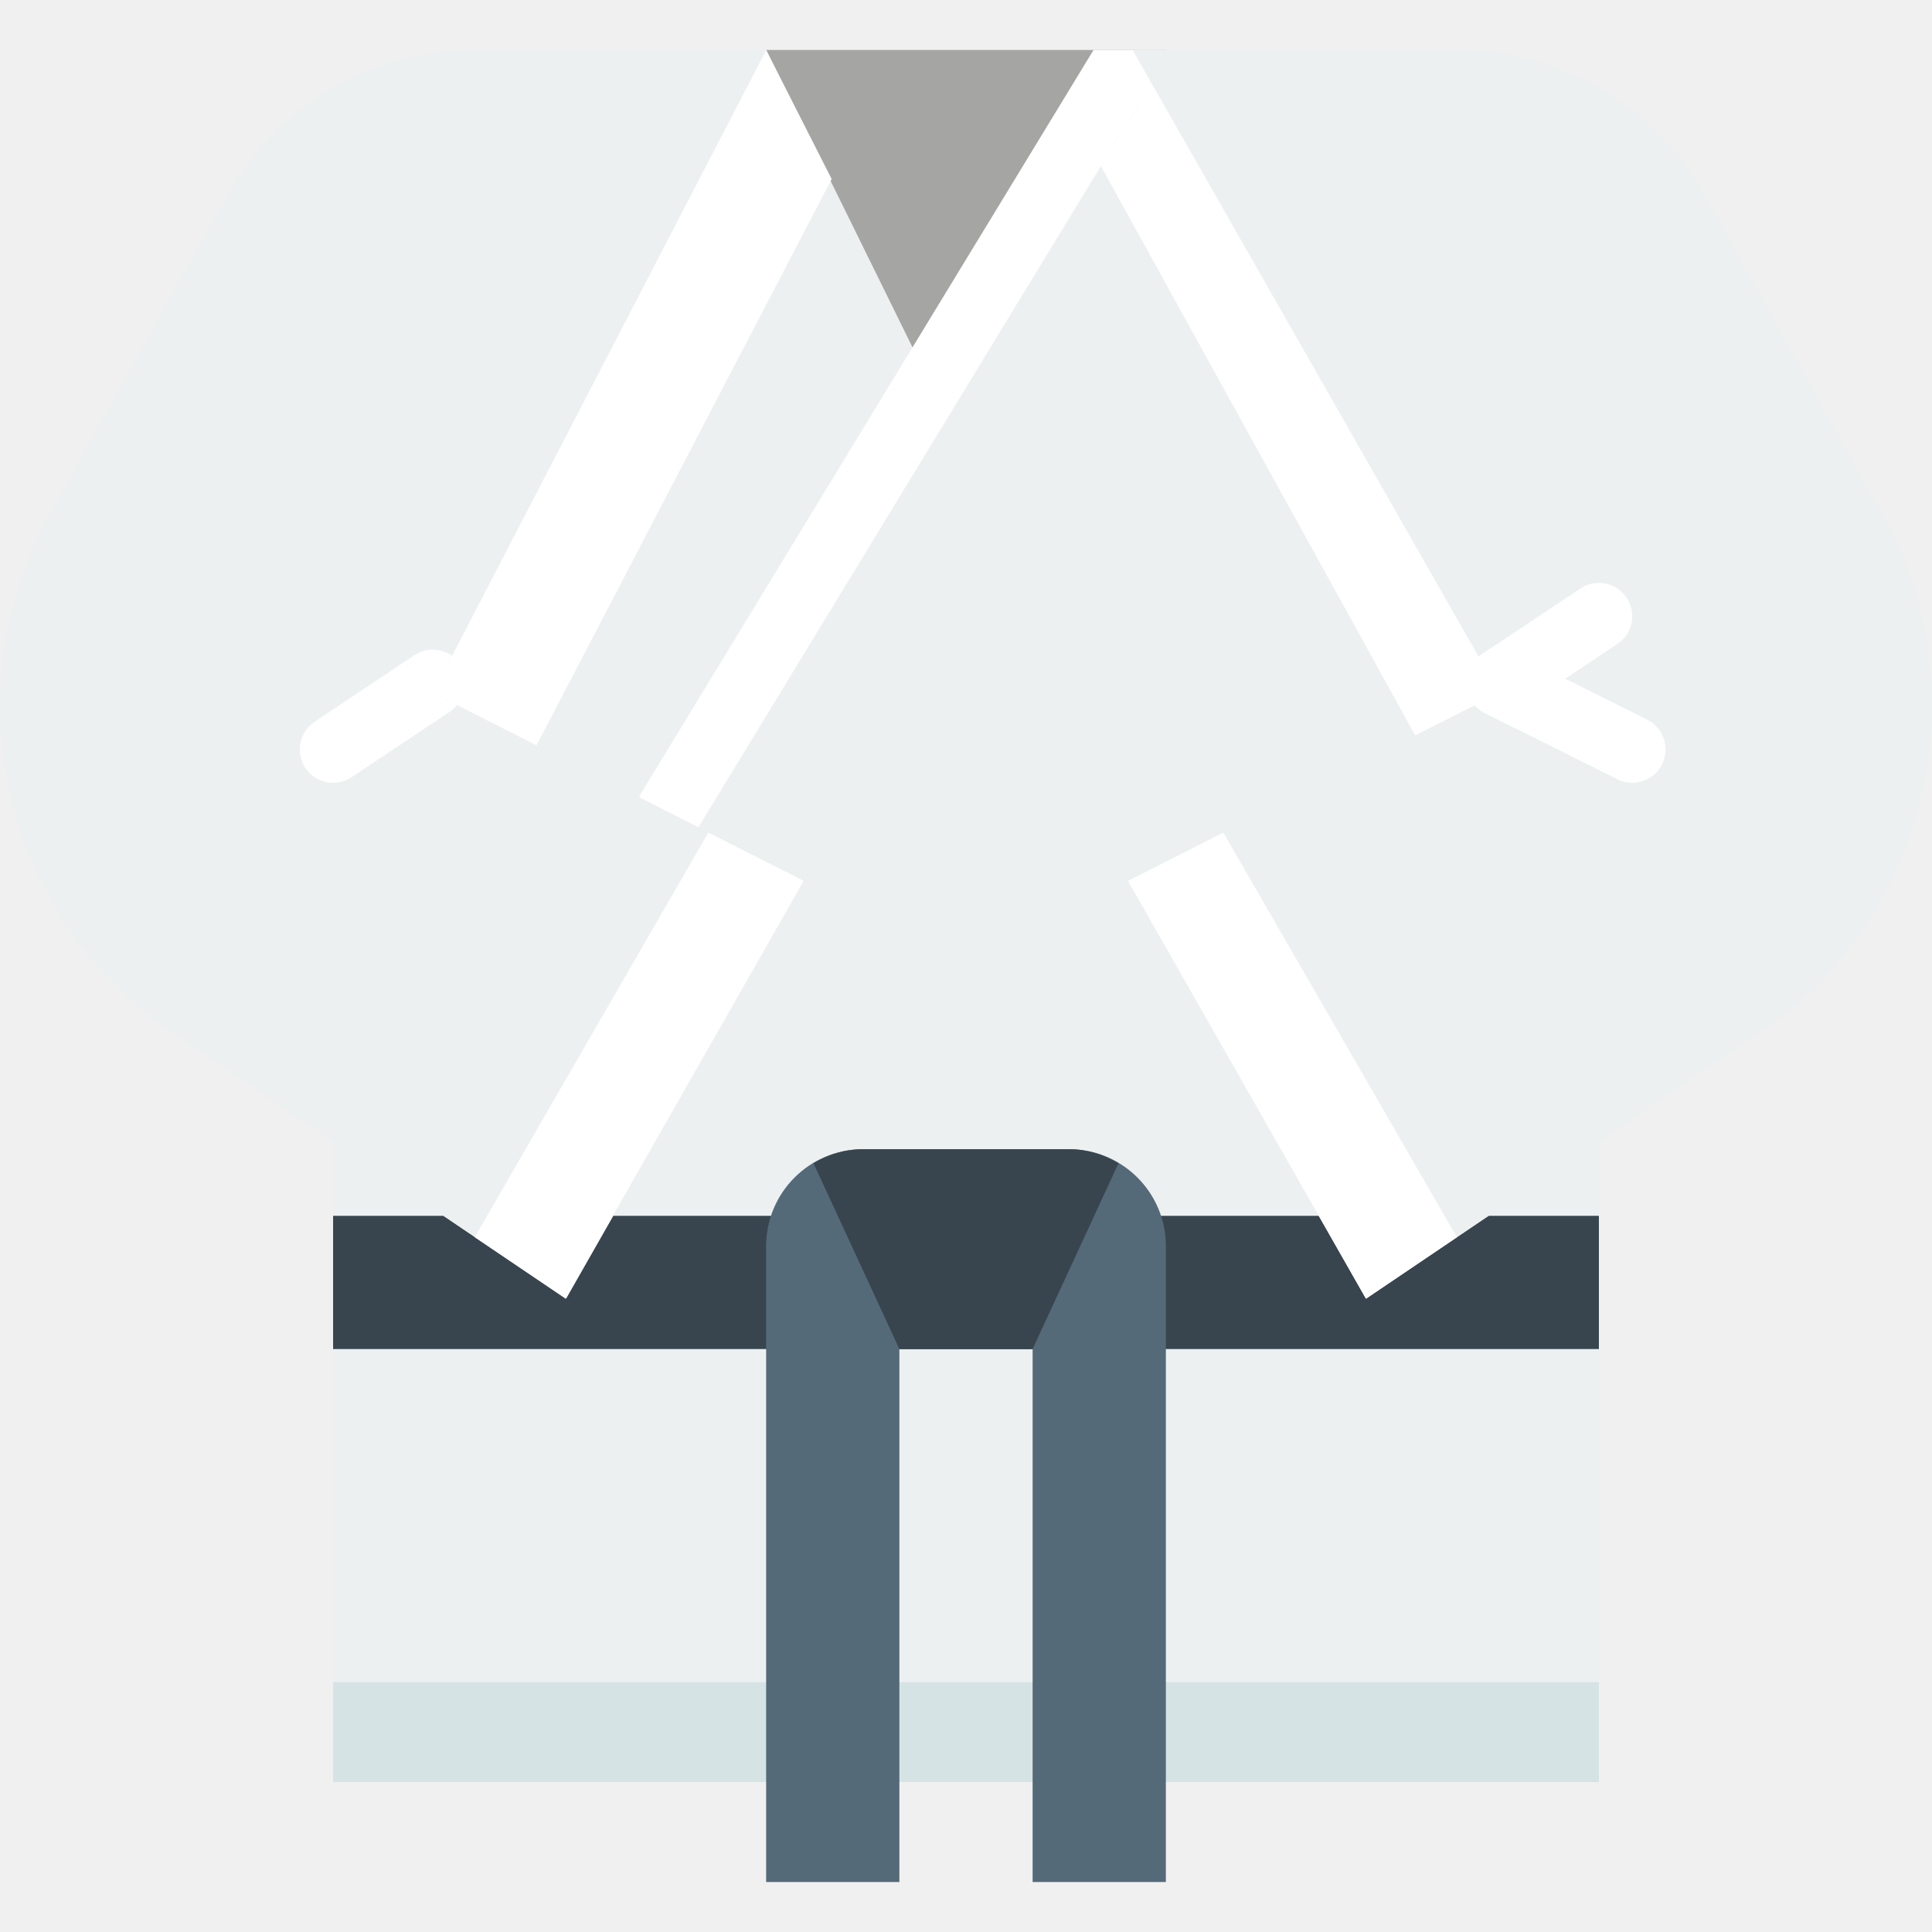
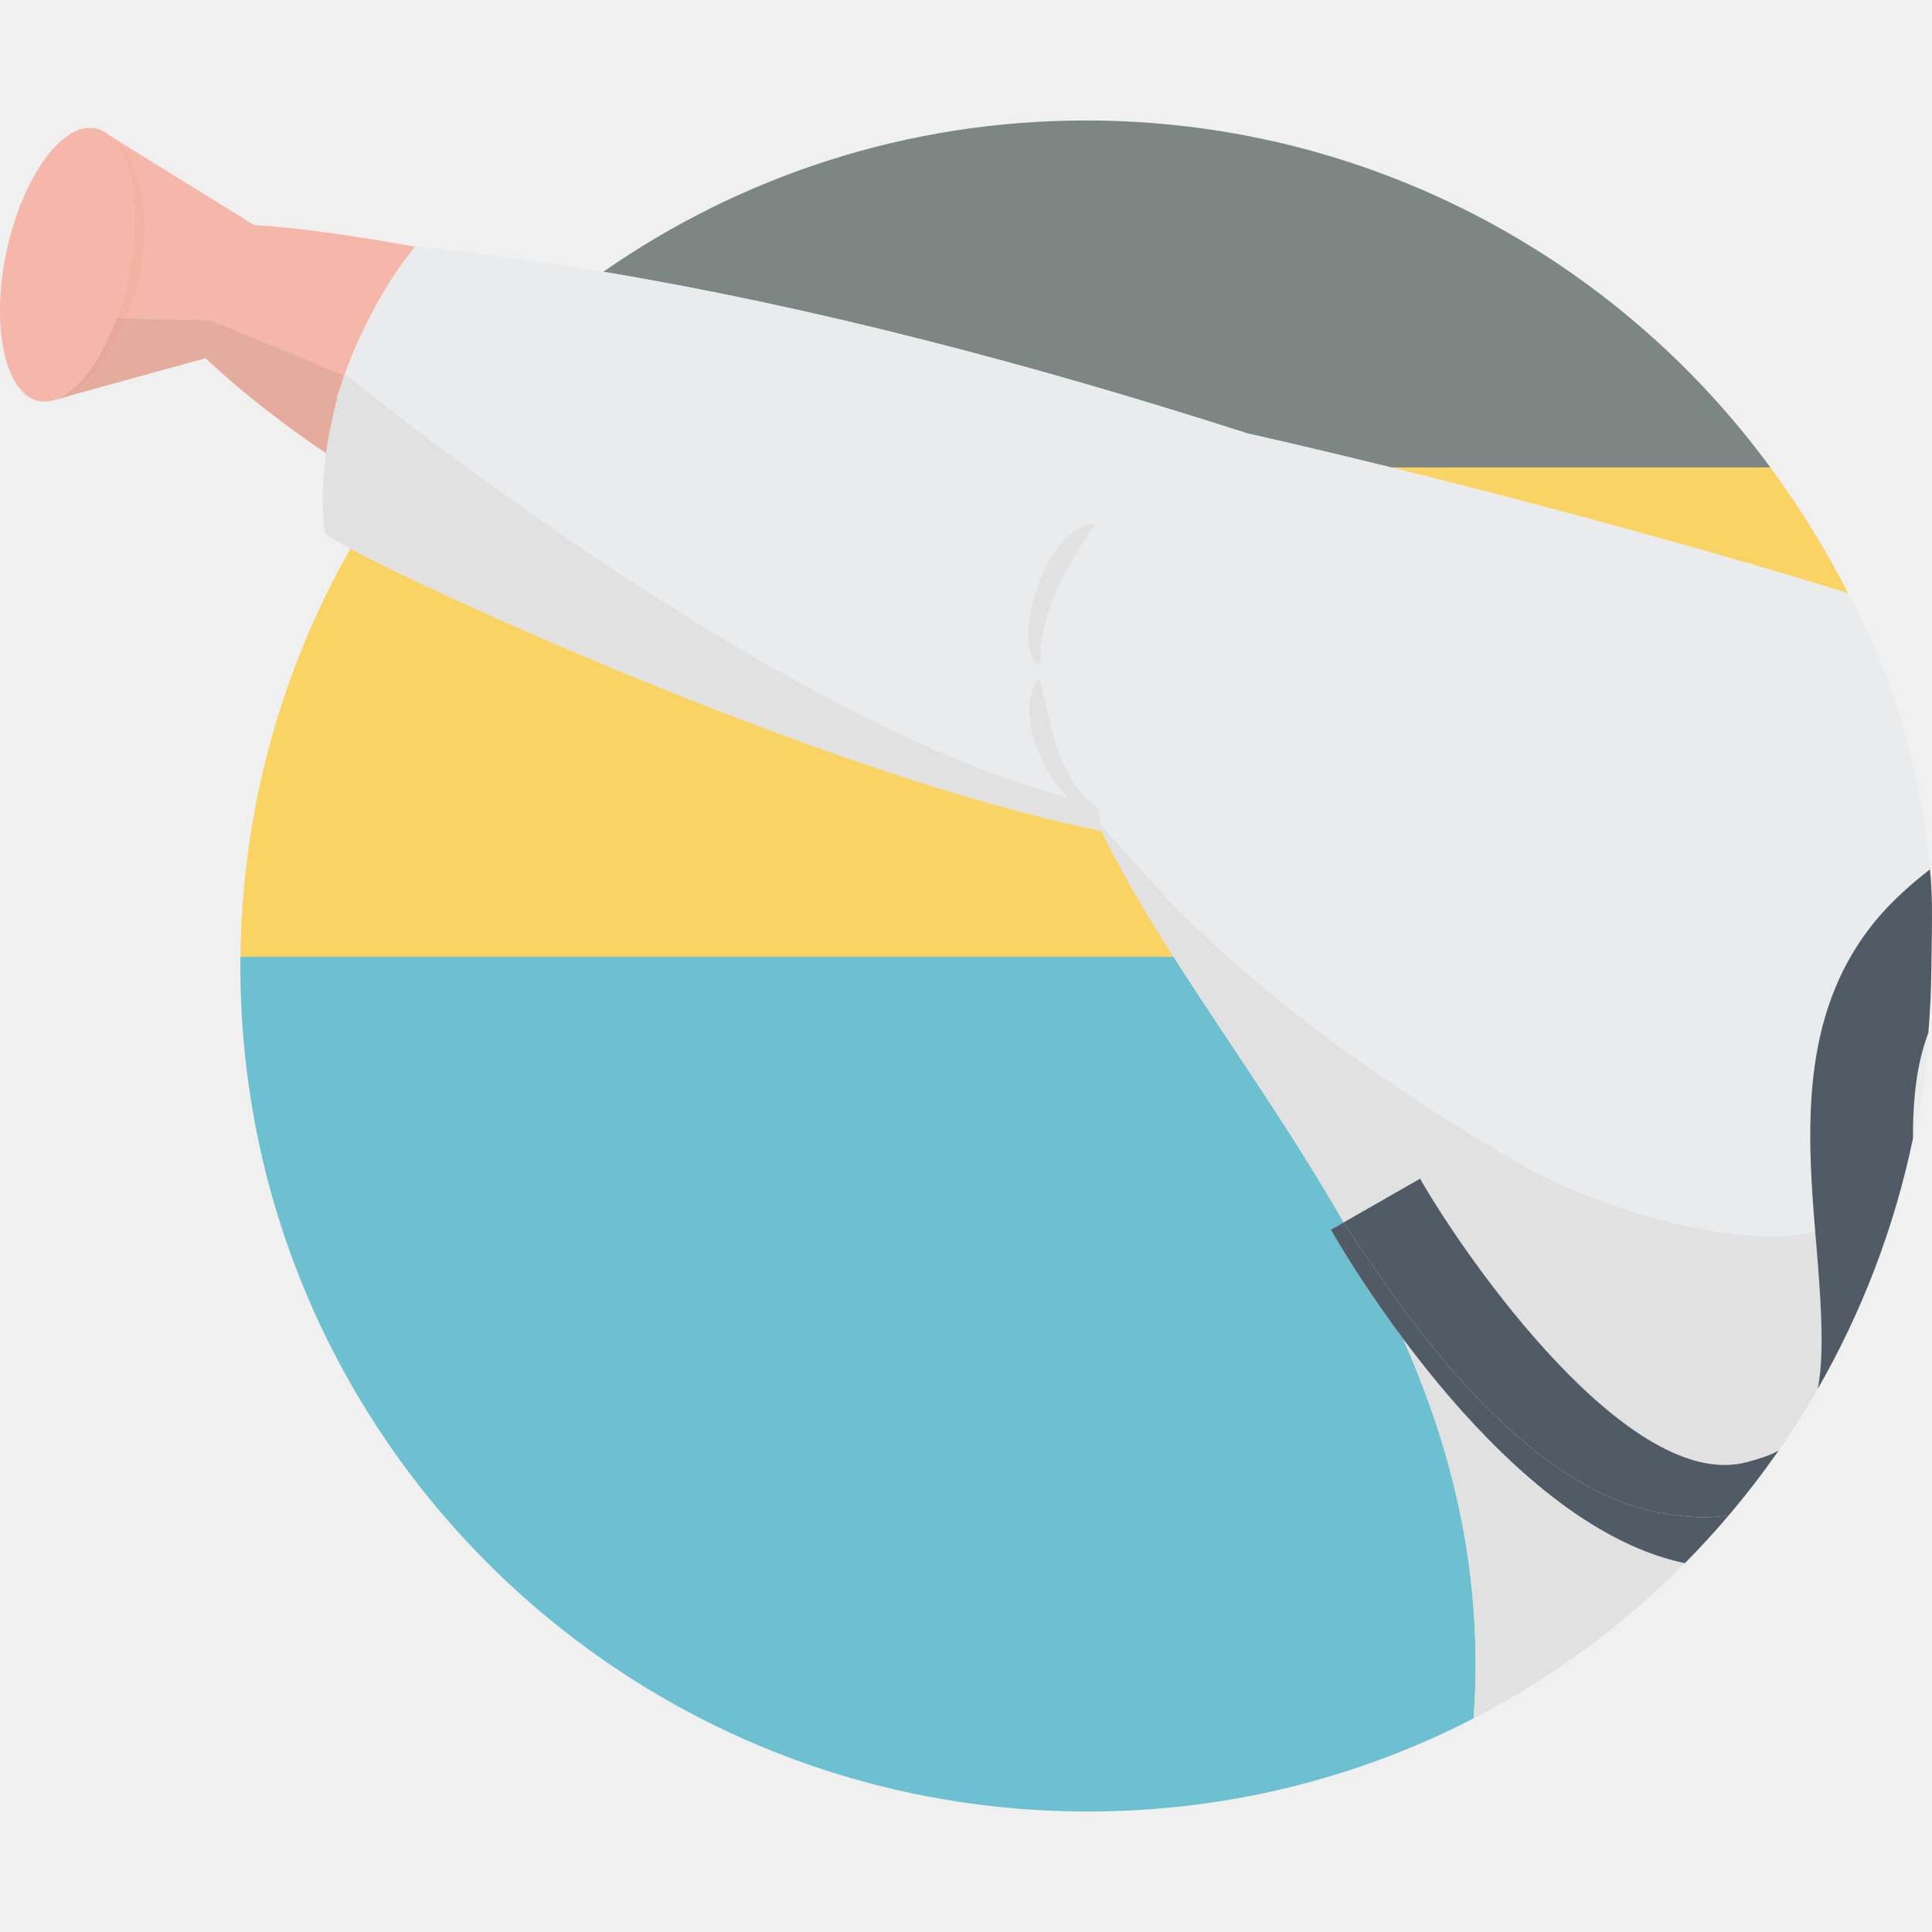
- <svg xmlns="http://www.w3.org/2000/svg" version="1.1" id="Capa_1" x="0px" y="0px" viewBox="0 0 58 58" style="enable-background:new 0 0 58 58;" xml:space="preserve">
-   <rect x="23" y="1.5" style="fill:#A5A5A4;" width="12" height="11" />
+ <svg xmlns="http://www.w3.org/2000/svg" version="1.1" id="Capa_1" x="0px" y="0px" viewBox="0 0 471.798 471.798" style="enable-background:new 0 0 471.798 471.798;" xml:space="preserve">
  <g>
-     <rect x="27" y="40.5" style="fill:#ECF0F1;" width="4" height="13" />
-     <path style="fill:#ECF0F1;" d="M41.008,38.986l-7.146-12.541l11.146-5.646L34,1.5l-6.082,9.992L23,1.5L12.992,20.798l11.146,5.646   l-7.146,12.541L10,34.262V53.5h13v-11v-5.092c0-1.606,1.302-2.908,2.908-2.908h6.183c1.606,0,2.908,1.302,2.908,2.908V42.5v11h13   V34.262L41.008,38.986z" />
+     <polygon style="fill:none;" points="471.305,212.31 471.305,212.31 471.305,212.31  " />
+     <polygon style="fill:none;" points="325.551,299.988 324.326,296.899 325.55,299.988 325.551,299.988  " />
+     <path style="fill:#EAEBED;" d="M467.636,266.929c-0.362,3.568-0.495,7.263-0.475,11.053c2.689-11.641,2.957-13.862,3.747-25.778   c-1.256,3.341-2.143,6.867-2.731,10.553C467.958,264.126,467.779,265.518,467.636,266.929z" />
+     <path style="fill:#7C8783;" d="M304.329,105.773c11.467,2.586,23.399,5.418,35.433,8.387h92.57   c-37.624-51.365-98.65-84.739-167.157-84.739c-43.816,0-84.427,13.669-117.845,36.948c51.367,8.569,104.645,22.571,157.01,39.38   L304.329,105.773z" />
+     <path style="fill:#F9D363;" d="M451.323,144.898c-5.446-10.743-11.826-21.004-18.992-30.737h-92.57   C380.372,124.179,422.164,135.773,451.323,144.898z" />
+     <path style="fill:#F9D363;" d="M268.946,202.885c-62.509-12.604-157.173-54.988-183.367-68.901   c-16.753,29.459-26.466,63.44-26.853,99.663H286.59C279.99,223.285,273.934,213.084,268.946,202.885z" />
+     <path style="fill:#F9D363;" d="M462.9,219.553c0.651-0.634,1.317-1.267,1.999-1.889c2.166-1.976,4.428-3.852,6.406-5.355l0,0   C468.462,214.411,465.661,216.826,462.9,219.553z" />
+     <path style="fill:#6DC0CF;" d="M342.63,326.914c-0.629-0.844-1.249-1.682-1.85-2.507c-8.479-11.638-14.125-21.199-15.786-24.101   l0.033-0.019l0.522-0.299l-1.224-3.089l1.225,3.089l2.588-1.48c-13.211-23.078-28.444-44.286-41.549-64.861H58.726   c-0.008,0.751-0.029,1.499-0.029,2.252c0,114.034,92.441,206.216,206.477,206.477c34.174,0.078,66.351-8.127,94.683-22.753   C362.396,384.695,354.77,354.353,342.63,326.914z" />
+     <path style="fill:#E1E1E1;" d="M443.584,304.456c-0.08-0.951-0.161-1.908-0.24-2.868c-0.027-0.323-0.051-0.653-0.078-0.977   c-14.241,4.59-49.813-3.307-72.919-16.876c-73.427-43.122-93-74.354-101.449-82.03l-0.515-3.293   c-0.177-1.129-0.969-2.036-2.032-2.398c-7.682-7.107-9.157-16.322-12.504-30.705c-6.172,7.541,0.146,22.971,6.659,29.275   C188.487,175.86,86.969,93.519,84.229,91.289c-0.038-0.031-0.067-0.055-0.067-0.055s-0.056,0.157-0.149,0.431   c-0.167,0.492-0.464,1.401-0.839,2.652c-0.254,0.85-0.541,1.855-0.846,2.996c-0.366,1.37-0.754,2.931-1.135,4.644   c-0.579,2.6-1.137,5.544-1.567,8.692c0,0.001,0,0.002,0,0.003c-0.846,6.184-1.196,13.138-0.207,19.759   c1.055,0.759,3.169,1.983,6.161,3.573c26.194,13.913,120.859,56.297,183.367,68.901c4.988,10.199,11.044,20.401,17.644,30.762   c13.105,20.575,28.338,41.783,41.549,64.861l18.642-10.669l-10.893,6.233l10.89-6.237c0,0,0.001,0.002,0.003,0.004   c11.699,20.389,51.461,76.842,79.834,69.209c3.139-0.845,5.598-1.62,7.721-2.818c3.388-4.872,6.585-9.891,9.557-15.063   c0.26-1.346,0.468-2.768,0.614-4.292C445.245,327.24,444.672,317.328,443.584,304.456z" />
+     <path style="fill:#E1E1E1;" d="M404.156,379.698c-0.674-0.234-1.347-0.48-2.018-0.738c-1.342-0.515-2.676-1.077-4.002-1.682   c-3.315-1.512-6.578-3.293-9.775-5.29c-1.279-0.799-2.548-1.632-3.805-2.496c-1.257-0.864-2.503-1.759-3.737-2.682   c-1.234-0.923-2.455-1.873-3.664-2.847c-0.604-0.487-1.205-0.98-1.803-1.479c-1.195-0.998-2.377-2.018-3.544-3.057   c-1.751-1.559-3.47-3.16-5.154-4.792c-2.245-2.176-4.427-4.408-6.54-6.668c-1.056-1.13-2.095-2.266-3.116-3.406   c-2.042-2.28-4.01-4.574-5.899-6.855c-1.889-2.281-3.698-4.547-5.42-6.773c-1-1.293-1.962-2.566-2.903-3.826   c-0.047-0.064-0.099-0.13-0.146-0.193c12.14,27.439,19.766,57.781,17.227,92.709c19.153-9.888,36.544-22.712,51.603-37.907   c-1.082-0.224-2.162-0.473-3.237-0.763C406.861,380.585,405.505,380.166,404.156,379.698z" />
+     <polygon style="fill:#505B66;" points="335.887,294.072 346.78,287.839 346.777,287.835  " />
+     <polygon style="fill:#7C8783;" points="325.55,299.988 325.028,300.287 325.551,299.988  " />
+     <polygon style="opacity:0.16;fill:#505B66;" points="325.55,299.988 325.028,300.287 325.551,299.988  " />
+     <path style="fill:#505B66;" d="M346.78,287.839l-18.642,10.669c14.471,22.108,44.1,66.36,79.557,71.326   c4.941,0.692,9.512,1.073,14.482,0.195c4.296-5.059,8.354-10.33,12.158-15.799c-2.123,1.198-4.582,1.972-7.721,2.818   C398.242,364.681,358.48,308.228,346.78,287.839z" />
+     <path style="fill:#505B66;" d="M342.777,327.107c-0.678-0.909-1.35-1.814-1.996-2.7c0.601,0.825,1.22,1.663,1.85,2.507   C342.677,326.977,342.729,327.044,342.777,327.107z" />
+     <polygon style="opacity:0.16;fill:#505B66;" points="325.551,299.988 325.551,299.989 325.551,299.988  " />
+     <polygon style="fill:#6DC0CF;" points="324.995,300.306 325.025,300.289 325.028,300.287  " />
+     <polygon style="opacity:0.16;fill:#505B66;" points="324.995,300.306 325.025,300.289 325.028,300.287  " />
+     <polygon style="fill:#6DC0CF;" points="325.551,299.989 328.138,298.508 325.551,299.988  " />
+     <polygon style="opacity:0.16;fill:#505B66;" points="325.551,299.989 328.138,298.508 325.551,299.988  " />
+     <polygon style="fill:#7C8783;" points="325.028,300.287 325.025,300.289 325.365,300.094 325.551,299.989 325.551,299.988  " />
+     <polygon style="opacity:0.16;fill:#505B66;" points="325.028,300.287 325.025,300.289 325.365,300.094 325.551,299.989    325.551,299.988  " />
+     <polygon style="opacity:0.16;fill:#505B66;" points="325.028,300.287 325.025,300.289 325.365,300.094 325.551,299.989    325.551,299.988  " />
+     <path style="fill:#505B66;" d="M407.695,369.834c-35.457-4.966-65.086-49.218-79.557-71.326l-2.587,1.481l-0.185,0.106l-0.34,0.194   l-0.031,0.017c1.661,2.902,7.306,12.463,15.786,24.101c0.646,0.887,1.318,1.791,1.996,2.7c0.941,1.26,1.903,2.533,2.903,3.826   c1.722,2.226,3.531,4.493,5.42,6.773c1.889,2.281,3.857,4.575,5.899,6.855c1.021,1.14,2.06,2.277,3.116,3.406   c2.113,2.259,4.295,4.491,6.54,6.668c1.684,1.632,3.403,3.234,5.154,4.792c1.167,1.039,2.349,2.059,3.544,3.057   c0.598,0.499,1.199,0.992,1.803,1.479c1.208,0.974,2.43,1.925,3.664,2.847c1.234,0.923,2.48,1.818,3.737,2.682   c1.257,0.864,2.526,1.697,3.805,2.496c3.198,1.997,6.46,3.778,9.775,5.29c1.326,0.605,2.66,1.167,4.002,1.682   c0.671,0.258,1.344,0.504,2.018,0.738c1.349,0.468,2.705,0.888,4.067,1.255c1.075,0.29,2.155,0.539,3.237,0.763   c3.719-3.753,7.292-7.653,10.718-11.687C417.207,370.907,412.636,370.526,407.695,369.834z" />
+     <path style="opacity:0.16;fill:#505B66;" d="M407.695,369.834c-35.457-4.966-65.086-49.218-79.557-71.326l-2.587,1.481   l-0.185,0.106l-0.34,0.194l-0.031,0.017c1.661,2.902,7.306,12.463,15.786,24.101c0.646,0.887,1.318,1.791,1.996,2.7   c0.941,1.26,1.903,2.533,2.903,3.826c1.722,2.226,3.531,4.493,5.42,6.773c1.889,2.281,3.857,4.575,5.899,6.855   c1.021,1.14,2.06,2.277,3.116,3.406c2.113,2.259,4.295,4.491,6.54,6.668c1.684,1.632,3.403,3.234,5.154,4.792   c1.167,1.039,2.349,2.059,3.544,3.057c0.598,0.499,1.199,0.992,1.803,1.479c1.208,0.974,2.43,1.925,3.664,2.847   c1.234,0.923,2.48,1.818,3.737,2.682c1.257,0.864,2.526,1.697,3.805,2.496c3.198,1.997,6.46,3.778,9.775,5.29   c1.326,0.605,2.66,1.167,4.002,1.682c0.671,0.258,1.344,0.504,2.018,0.738c1.349,0.468,2.705,0.888,4.067,1.255   c1.075,0.29,2.155,0.539,3.237,0.763c3.719-3.753,7.292-7.653,10.718-11.687C417.207,370.907,412.636,370.526,407.695,369.834z" />
+     <path style="fill:#F4B7A9;" d="M34.127,67.739c-0.746,3.511-1.787,6.878-3.036,10.011l20.57,0.47l32.353,13.445   c0.093-0.275,0.149-0.431,0.149-0.431s0.029,0.024,0.067,0.055c4.248-11.669,10.778-23.394,17.165-31.029   c-14.769-2.681-28.323-4.62-39.371-5.317L28.28,34.044C34.376,38.754,37.331,52.652,34.127,67.739z" />
+     <path style="fill:#F4B7A9;" d="M72.797,105.904c-0.185-0.133-0.371-0.266-0.554-0.399   C72.426,105.638,72.611,105.771,72.797,105.904z" />
+     <path style="fill:#F4B7A9;" d="M68.538,102.778c-0.073-0.054-0.147-0.11-0.219-0.164C68.391,102.668,68.466,102.724,68.538,102.778   z" />
+     <path style="fill:#F4B7A9;" d="M54.391,91.278c-0.223-0.198-0.433-0.386-0.646-0.576C53.958,90.892,54.167,91.08,54.391,91.278z" />
+     <path style="fill:#F4B7A9;" d="M64.663,99.811c-0.119-0.093-0.234-0.184-0.352-0.277C64.429,99.626,64.544,99.717,64.663,99.811z" />
+     <path style="fill:#F4B7A9;" d="M79.383,110.488c-0.121-0.082-0.239-0.163-0.36-0.244C79.144,110.326,79.262,110.406,79.383,110.488   z" />
+     <path style="fill:#F4B7A9;" d="M53.364,90.361c-0.217-0.196-0.425-0.384-0.63-0.571C52.939,89.977,53.146,90.165,53.364,90.361z" />
+     <path style="fill:#F4B7A9;" d="M63.012,98.508c-0.175-0.14-0.345-0.277-0.518-0.415C62.667,98.231,62.837,98.368,63.012,98.508z" />
+     <path style="fill:#F4B7A9;" d="M77.124,108.949c-0.18-0.124-0.356-0.247-0.534-0.37C76.768,108.702,76.944,108.825,77.124,108.949z   " />
+     <path style="fill:#F4B7A9;" d="M70.692,104.376c-0.152-0.112-0.306-0.224-0.457-0.335C70.386,104.152,70.54,104.264,70.692,104.376   z" />
+     <path style="fill:#F4B7A9;" d="M52.421,89.506c-0.21-0.192-0.412-0.377-0.609-0.559C52.009,89.129,52.21,89.314,52.421,89.506z" />
+     <path style="fill:#F4B7A9;" d="M61.435,97.24c-0.187-0.151-0.371-0.301-0.554-0.451C61.064,96.939,61.248,97.088,61.435,97.24z" />
+     <path style="fill:#F4B7A9;" d="M58.528,94.842c-0.184-0.154-0.369-0.31-0.549-0.461C58.159,94.533,58.344,94.688,58.528,94.842z" />
+     <path style="fill:#F4B7A9;" d="M57.179,93.701c-0.167-0.143-0.339-0.289-0.502-0.429C56.84,93.412,57.011,93.558,57.179,93.701z" />
+     <path style="fill:#F4B7A9;" d="M55.887,92.589c-0.295-0.256-0.582-0.507-0.863-0.753C55.305,92.082,55.592,92.332,55.887,92.589z" />
+     <path style="fill:#F4B7A9;" d="M59.941,96.018c-0.189-0.156-0.377-0.311-0.561-0.464C59.564,95.707,59.752,95.862,59.941,96.018z" />
+     <path style="fill:#F4B7A9;" d="M74.928,107.42c-0.193-0.136-0.385-0.271-0.576-0.407C74.543,107.149,74.735,107.284,74.928,107.42z   " />
+     <path style="fill:#F4B7A9;" d="M51.574,88.727c-0.207-0.192-0.408-0.379-0.6-0.559C51.167,88.348,51.366,88.534,51.574,88.727z" />
+     <path style="fill:#F4B7A9;" d="M50.223,87.46l-33.618,9.273c0,0,0,0,0,0L50.223,87.46c0.193,0.184,0.398,0.377,0.611,0.577   C50.622,87.837,50.416,87.643,50.223,87.46z" />
+     <path style="opacity:0.44;fill:#F2AA99;" d="M26.678,33.052l1.601,0.992C27.767,33.647,27.233,33.313,26.678,33.052z" />
+     <path style="opacity:0.44;fill:#F2AA99;" d="M13.04,97.735c1.158-0.072,2.354-0.415,3.564-1.002l-3.09,0.852   C13.356,97.641,13.198,97.689,13.04,97.735z" />
+     <path style="fill:#F4B7A9;" d="M31.225,67.823c-0.739,3.477-1.697,6.791-2.819,9.866l2.684,0.061   c1.249-3.133,2.291-6.5,3.036-10.011c3.204-15.087,0.249-28.985-5.847-33.695l-1.601-0.992c-0.001-0.001-0.003-0.001-0.004-0.002   C32.436,38.019,34.506,52.373,31.225,67.823z" />
+     <path style="opacity:0.44;fill:#F2AA99;" d="M31.225,67.823c-0.739,3.477-1.697,6.791-2.819,9.866l2.684,0.061   c1.249-3.133,2.291-6.5,3.036-10.011c3.204-15.087,0.249-28.985-5.847-33.695l-1.601-0.992c-0.001-0.001-0.003-0.001-0.004-0.002   C32.436,38.019,34.506,52.373,31.225,67.823z" />
+     <rect x="15.059" y="95.556" style="fill:#F4B7A9;" width="0.001" height="3.206" />
+     <rect x="15.059" y="95.556" style="opacity:0.44;fill:#F2AA99;" width="0.001" height="3.206" />
+     <path style="opacity:0.51;fill:#D6A194;" d="M59.379,95.553c-0.29-0.24-0.572-0.477-0.851-0.711   C58.807,95.077,59.09,95.313,59.379,95.553z" />
+     <path style="opacity:0.51;fill:#D6A194;" d="M62.495,98.093c-0.359-0.287-0.714-0.573-1.06-0.853   C61.781,97.52,62.136,97.806,62.495,98.093z" />
+     <path style="opacity:0.51;fill:#D6A194;" d="M79.383,110.488c0.082,0.055,0.16,0.109,0.242,0.164c0-0.001,0-0.002,0-0.003   C79.546,110.596,79.463,110.542,79.383,110.488z" />
+     <path style="opacity:0.51;fill:#D6A194;" d="M60.881,96.789c-0.319-0.26-0.633-0.517-0.94-0.771   C60.249,96.272,60.562,96.529,60.881,96.789z" />
+     <path style="opacity:0.51;fill:#D6A194;" d="M72.243,105.506c-0.525-0.38-1.041-0.756-1.55-1.13   C71.202,104.75,71.717,105.126,72.243,105.506z" />
+     <path style="opacity:0.51;fill:#D6A194;" d="M76.589,108.579c-0.561-0.388-1.116-0.775-1.661-1.159   C75.474,107.804,76.028,108.19,76.589,108.579z" />
+     <path style="opacity:0.51;fill:#D6A194;" d="M70.235,104.041c-0.576-0.425-1.142-0.846-1.697-1.263   C69.094,103.195,69.659,103.616,70.235,104.041z" />
+     <path style="opacity:0.51;fill:#D6A194;" d="M79.023,110.244c-0.642-0.434-1.276-0.866-1.9-1.295   C77.747,109.378,78.381,109.81,79.023,110.244z" />
+     <path style="opacity:0.51;fill:#D6A194;" d="M64.311,99.534c-0.44-0.346-0.875-0.689-1.299-1.026   C63.436,98.845,63.871,99.188,64.311,99.534z" />
+     <path style="opacity:0.51;fill:#D6A194;" d="M74.352,107.013c-0.526-0.372-1.044-0.742-1.555-1.109   C73.308,106.272,73.826,106.641,74.352,107.013z" />
+     <path style="opacity:0.51;fill:#D6A194;" d="M55.025,91.836c-0.213-0.187-0.43-0.377-0.634-0.558   C54.595,91.459,54.812,91.649,55.025,91.836z" />
+     <path style="opacity:0.51;fill:#D6A194;" d="M53.745,90.702c-0.127-0.114-0.258-0.23-0.381-0.341   C53.487,90.472,53.618,90.588,53.745,90.702z" />
+     <path style="opacity:0.51;fill:#D6A194;" d="M52.733,89.79c-0.105-0.095-0.211-0.191-0.313-0.284   C52.522,89.599,52.629,89.695,52.733,89.79z" />
+     <path style="opacity:0.51;fill:#D6A194;" d="M57.979,94.381c-0.273-0.231-0.537-0.456-0.8-0.68   C57.442,93.925,57.706,94.15,57.979,94.381z" />
+     <path style="opacity:0.51;fill:#D6A194;" d="M56.677,93.272c-0.271-0.233-0.53-0.458-0.789-0.683   C56.146,92.814,56.406,93.039,56.677,93.272z" />
+     <path style="opacity:0.51;fill:#D6A194;" d="M50.974,88.168c-0.047-0.044-0.094-0.088-0.14-0.131   C50.88,88.08,50.926,88.123,50.974,88.168z" />
+     <path style="opacity:0.51;fill:#D6A194;" d="M68.319,102.614c-1.275-0.959-2.493-1.895-3.656-2.804   C65.825,100.72,67.044,101.655,68.319,102.614z" />
+     <path style="opacity:0.51;fill:#D6A194;" d="M51.812,88.947c-0.08-0.074-0.16-0.148-0.238-0.22   C51.652,88.799,51.732,88.873,51.812,88.947z" />
+     <path style="fill:#F4B7A9;" d="M11.818,98.053l0.503-0.139c-0.165,0.033-0.329,0.066-0.493,0.088L11.818,98.053z" />
+     <path style="opacity:0.51;fill:#D6A194;" d="M11.818,98.053l0.503-0.139c-0.165,0.033-0.329,0.066-0.493,0.088L11.818,98.053z" />
+     <path style="fill:#F4B7A9;" d="M81.193,101.958c-0.143-0.147-0.287-0.287-0.429-0.443c-0.074-0.081-0.148-0.166-0.222-0.25   c-0.18-0.201-0.358-0.411-0.535-0.627c-0.076-0.093-0.15-0.183-0.226-0.278c-0.231-0.29-0.462-0.592-0.691-0.906   c-0.026-0.034-0.05-0.07-0.074-0.104c-0.224-0.31-0.445-0.634-0.667-0.966c-0.081-0.121-0.16-0.245-0.24-0.369   c0.081,0.124,0.16,0.248,0.24,0.369c0.222,0.332,0.444,0.656,0.667,0.966c0.024,0.034,0.048,0.07,0.074,0.104   c0.229,0.315,0.46,0.616,0.691,0.906c0.076,0.095,0.15,0.185,0.226,0.278c0.177,0.216,0.355,0.426,0.535,0.627   c0.074,0.084,0.148,0.169,0.222,0.25C80.907,101.671,81.05,101.811,81.193,101.958c0.381-1.713,0.769-3.274,1.135-4.644   c-0.03-0.01-0.053-0.018-0.085-0.029c0.289-0.984,0.604-1.974,0.931-2.967c0.374-1.252,0.672-2.161,0.839-2.652L51.661,78.22   l-20.57-0.47C27.404,87,21.881,94.17,16.604,96.733l33.618-9.273c0.193,0.183,0.399,0.378,0.611,0.577   c0.047,0.044,0.093,0.087,0.14,0.131c0.192,0.18,0.393,0.367,0.6,0.559c0.078,0.072,0.158,0.146,0.238,0.22   c0.197,0.182,0.399,0.367,0.609,0.559c0.102,0.093,0.208,0.189,0.313,0.284c0.206,0.187,0.413,0.375,0.63,0.571   c0.123,0.111,0.254,0.227,0.381,0.341c0.213,0.19,0.423,0.379,0.646,0.576c0.204,0.181,0.421,0.371,0.634,0.558   c0.28,0.246,0.568,0.497,0.863,0.753c0.26,0.225,0.518,0.45,0.789,0.683c0.163,0.14,0.335,0.286,0.502,0.429   c0.263,0.224,0.527,0.45,0.8,0.68c0.179,0.152,0.365,0.307,0.549,0.461c0.279,0.234,0.562,0.471,0.851,0.711   c0.185,0.153,0.373,0.309,0.561,0.464c0.308,0.254,0.622,0.511,0.94,0.771c0.183,0.149,0.367,0.299,0.554,0.451   c0.346,0.281,0.701,0.566,1.06,0.853c0.172,0.138,0.343,0.275,0.518,0.415c0.424,0.337,0.858,0.68,1.299,1.026   c0.118,0.093,0.233,0.184,0.352,0.277c1.162,0.909,2.381,1.845,3.656,2.804c0.072,0.054,0.147,0.11,0.219,0.164   c0.555,0.417,1.121,0.838,1.697,1.263c0.151,0.111,0.305,0.223,0.457,0.335c0.509,0.374,1.025,0.75,1.55,1.13   c0.183,0.132,0.369,0.266,0.554,0.399c0.511,0.367,1.029,0.737,1.555,1.109c0.191,0.135,0.383,0.271,0.576,0.407   c0.546,0.384,1.1,0.771,1.661,1.159c0.178,0.123,0.355,0.246,0.534,0.37c0.623,0.429,1.258,0.861,1.9,1.295   c0.121,0.081,0.239,0.162,0.36,0.244c0.08,0.054,0.163,0.108,0.243,0.162C80.057,107.502,80.615,104.558,81.193,101.958z" />
+     <path style="opacity:0.51;fill:#D6A194;" d="M81.193,101.958c-0.143-0.147-0.287-0.287-0.429-0.443   c-0.074-0.081-0.148-0.166-0.222-0.25c-0.18-0.201-0.358-0.411-0.535-0.627c-0.076-0.093-0.15-0.183-0.226-0.278   c-0.231-0.29-0.462-0.592-0.691-0.906c-0.026-0.034-0.05-0.07-0.074-0.104c-0.224-0.31-0.445-0.634-0.667-0.966   c-0.081-0.121-0.16-0.245-0.24-0.369c0.081,0.124,0.16,0.248,0.24,0.369c0.222,0.332,0.444,0.656,0.667,0.966   c0.024,0.034,0.048,0.07,0.074,0.104c0.229,0.315,0.46,0.616,0.691,0.906c0.076,0.095,0.15,0.185,0.226,0.278   c0.177,0.216,0.355,0.426,0.535,0.627c0.074,0.084,0.148,0.169,0.222,0.25C80.907,101.671,81.05,101.811,81.193,101.958   c0.381-1.713,0.769-3.274,1.135-4.644c-0.03-0.01-0.053-0.018-0.085-0.029c0.289-0.984,0.604-1.974,0.931-2.967   c0.374-1.252,0.672-2.161,0.839-2.652L51.661,78.22l-20.57-0.47C27.404,87,21.881,94.17,16.604,96.733l33.618-9.273   c0.193,0.183,0.399,0.378,0.611,0.577c0.047,0.044,0.093,0.087,0.14,0.131c0.192,0.18,0.393,0.367,0.6,0.559   c0.078,0.072,0.158,0.146,0.238,0.22c0.197,0.182,0.399,0.367,0.609,0.559c0.102,0.093,0.208,0.189,0.313,0.284   c0.206,0.187,0.413,0.375,0.63,0.571c0.123,0.111,0.254,0.227,0.381,0.341c0.213,0.19,0.423,0.379,0.646,0.576   c0.204,0.181,0.421,0.371,0.634,0.558c0.28,0.246,0.568,0.497,0.863,0.753c0.26,0.225,0.518,0.45,0.789,0.683   c0.163,0.14,0.335,0.286,0.502,0.429c0.263,0.224,0.527,0.45,0.8,0.68c0.179,0.152,0.365,0.307,0.549,0.461   c0.279,0.234,0.562,0.471,0.851,0.711c0.185,0.153,0.373,0.309,0.561,0.464c0.308,0.254,0.622,0.511,0.94,0.771   c0.183,0.149,0.367,0.299,0.554,0.451c0.346,0.281,0.701,0.566,1.06,0.853c0.172,0.138,0.343,0.275,0.518,0.415   c0.424,0.337,0.858,0.68,1.299,1.026c0.118,0.093,0.233,0.184,0.352,0.277c1.162,0.909,2.381,1.845,3.656,2.804   c0.072,0.054,0.147,0.11,0.219,0.164c0.555,0.417,1.121,0.838,1.697,1.263c0.151,0.111,0.305,0.223,0.457,0.335   c0.509,0.374,1.025,0.75,1.55,1.13c0.183,0.132,0.369,0.266,0.554,0.399c0.511,0.367,1.029,0.737,1.555,1.109   c0.191,0.135,0.383,0.271,0.576,0.407c0.546,0.384,1.1,0.771,1.661,1.159c0.178,0.123,0.355,0.246,0.534,0.37   c0.623,0.429,1.258,0.861,1.9,1.295c0.121,0.081,0.239,0.162,0.36,0.244c0.08,0.054,0.163,0.108,0.243,0.162   C80.057,107.502,80.615,104.558,81.193,101.958z" />
+     <path style="fill:#F4B7A9;" d="M13.514,97.585l3.09-0.852C21.881,94.17,27.404,87,31.091,77.75l-2.684-0.061   C24.636,88.026,19.002,95.648,13.514,97.585z" />
+     <path style="opacity:0.44;fill:#F2AA99;" d="M13.514,97.585l3.09-0.852C21.881,94.17,27.404,87,31.091,77.75l-2.684-0.061   C24.636,88.026,19.002,95.648,13.514,97.585z" />
+     <path style="opacity:0.51;fill:#D6A194;" d="M13.514,97.585l3.09-0.852C21.881,94.17,27.404,87,31.091,77.75l-2.684-0.061   C24.636,88.026,19.002,95.648,13.514,97.585z" />
+     <path style="fill:#F4B7A9;" d="M13.514,97.585c5.488-1.937,11.122-9.559,14.892-19.896c1.122-3.076,2.08-6.389,2.819-9.866   c3.281-15.45,1.211-29.804-4.551-34.773c0.001,0.001,0.003,0.001,0.004,0.002l-0.006-0.004c-0.993-0.856-2.092-1.441-3.296-1.696   c-8.192-1.74-17.97,12.058-21.817,30.171C-2.288,79.635,1.228,96.184,9.42,97.924c0.79,0.168,1.595,0.188,2.407,0.078l-0.01,0.051   l0.503-0.139c0.239-0.048,0.479-0.108,0.719-0.179C13.198,97.689,13.356,97.641,13.514,97.585   C13.514,97.585,13.514,97.585,13.514,97.585z M11.818,98.053l0.01-0.051c0.164-0.022,0.329-0.055,0.493-0.088L11.818,98.053z" />
+     <path style="fill:#EAEBED;" d="M260.506,194.585c-6.514-6.304-12.831-21.734-6.659-29.275c3.347,14.383,4.822,23.599,12.504,30.705   c1.063,0.362,1.855,1.269,2.032,2.398l0.515,3.293c8.449,7.676,28.022,38.908,101.449,82.03   c23.106,13.57,58.679,21.466,72.919,16.876c-0.15-1.811-0.299-3.629-0.435-5.463c-0.158-2.136-0.303-4.285-0.422-6.444   c-1.04-18.761-0.208-38.18,9.501-55.058c2.478-4.308,5.525-8.452,9.277-12.375c0.545-0.57,1.124-1.144,1.713-1.718   c2.761-2.728,5.562-5.143,8.405-7.244l0,0c-1.979-22.411-8.979-47.411-19.979-67.411c-0.001,0-0.002-0.001-0.003-0.001   c-29.159-9.125-70.951-20.719-111.562-30.737c-12.034-2.969-23.966-5.801-35.433-8.387l0.01-0.024   c-52.365-16.809-105.643-30.811-157.01-39.38c-15.486-2.583-30.8-4.679-45.861-6.202c-0.025,0.03-0.05,0.063-0.075,0.092   c-6.386,7.635-12.916,19.36-17.165,31.029C86.969,93.519,188.487,175.86,260.506,194.585z M254.14,162.355   c-7.695-2.058-0.023-33.708,13.386-34.58C258.951,140.546,253.584,151.17,254.14,162.355z" />
+     <path style="fill:#EAEBED;" d="M82.328,97.314c0.305-1.141,0.592-2.146,0.846-2.996c-0.327,0.993-0.642,1.983-0.931,2.967   C82.276,97.296,82.298,97.304,82.328,97.314z" />
+     <path style="fill:none;stroke:#F4B7A9;stroke-width:0;stroke-linecap:round;stroke-linejoin:round;" d="M79.015,99.35   c0.024,0.034,0.048,0.07,0.074,0.104" />
+     <path style="fill:none;stroke:#F4B7A9;stroke-width:0;stroke-linecap:round;stroke-linejoin:round;" d="M80.542,101.266   c0.074,0.084,0.148,0.169,0.222,0.25" />
+     <path style="fill:none;stroke:#F4B7A9;stroke-width:0;stroke-linecap:round;stroke-linejoin:round;" d="M78.107,98.015   c0.081,0.124,0.16,0.248,0.24,0.369" />
+     <path style="fill:none;stroke:#F4B7A9;stroke-width:0;stroke-linecap:round;stroke-linejoin:round;" d="M79.781,100.361   c0.076,0.095,0.15,0.185,0.226,0.278" />
+     <path style="opacity:0.44;fill:none;stroke:#F2AA99;stroke-width:0;stroke-linecap:round;stroke-linejoin:round;" d="   M80.007,100.639c0.177,0.216,0.355,0.426,0.535,0.627" />
+     <path style="opacity:0.44;fill:none;stroke:#F2AA99;stroke-width:0;stroke-linecap:round;stroke-linejoin:round;" d="M79.09,99.455   c0.229,0.315,0.46,0.616,0.691,0.906" />
+     <path style="opacity:0.44;fill:none;stroke:#F2AA99;stroke-width:0;stroke-linecap:round;stroke-linejoin:round;" d="   M78.348,98.384c0.222,0.332,0.444,0.656,0.667,0.966" />
+     <path style="opacity:0.44;fill:none;stroke:#F2AA99;stroke-width:0;stroke-linecap:round;stroke-linejoin:round;" d="   M80.764,101.516c0.142,0.155,0.286,0.296,0.429,0.443" />
+     <path style="fill:#E1E1E1;" d="M254.14,162.355c-0.556-11.186,4.811-21.809,13.386-34.58   C254.117,128.647,246.445,160.297,254.14,162.355z" />
+     <path style="fill:#505B66;" d="M471.305,212.31L471.305,212.31c-1.977,1.503-4.24,3.378-6.406,5.355   c-0.682,0.622-1.348,1.255-1.999,1.889c-0.589,0.574-1.167,1.148-1.713,1.718c-3.753,3.923-6.799,8.068-9.277,12.375   c-9.709,16.878-10.541,36.297-9.501,55.058c0.12,2.159,0.264,4.308,0.422,6.444c0.136,1.834,0.285,3.652,0.435,5.463   c0.027,0.324,0.051,0.654,0.078,0.977c0.079,0.96,0.16,1.916,0.24,2.868c1.088,12.872,1.661,22.784,0.923,30.419   c-0.146,1.524-0.354,2.946-0.614,4.292c10.746-18.699,18.691-39.282,23.268-61.185c-0.02-3.79,0.114-7.485,0.475-11.053   c0.143-1.411,0.322-2.802,0.54-4.172c0.588-3.685,1.476-7.211,2.731-10.553c0.449-5.377,0.701-10.813,0.744-16.305   C471.713,228.127,472.096,219.859,471.305,212.31z" />
  </g>
-   <g>
-     <polygon style="fill:#38454F;" points="33,36.5 18.408,36.5 16.992,38.986 13.313,36.5 10,36.5 10,40.5 33,40.5  " />
-     <polygon style="fill:#38454F;" points="44.687,36.5 41.008,38.986 39.592,36.5 33,36.5 33,40.5 48,40.5 48,36.5  " />
-   </g>
-   <path style="fill:#FFFFFF;" d="M32.829,1.5L19.216,23.864c-0.014,0.023-0.015,0.05-0.027,0.073l1.776,0.9L34.854,2.02  c0.099-0.163,0.129-0.342,0.128-0.52H32.829z" />
-   <g>
-     <path style="fill:#FFFFFF;" d="M35,1.5h-0.017c0,0.178-0.029,0.357-0.128,0.52l-1.805,2.966L43.271,23.5L46,21.656L35,1.5z" />
-   </g>
-   <path style="fill:#ECF0F1;" d="M56.364,15.182l-0.661-1.126l0.025-0.014l-4.535-8.166c-1.5-2.701-4.347-4.376-7.436-4.376H34  l10.393,18.22c0.004-0.003,0.006-0.007,0.01-0.01c0.016-0.012,0.025-0.031,0.042-0.042l3-2c0.46-0.307,1.081-0.183,1.387,0.277  c0.307,0.46,0.183,1.08-0.277,1.387l-1.566,1.044l2.459,1.229c0.494,0.247,0.694,0.848,0.447,1.342  c-0.176,0.351-0.528,0.553-0.896,0.553c-0.15,0-0.303-0.034-0.446-0.105l-4-2c-0.002-0.001-0.003-0.003-0.006-0.004  c-0.102-0.052-0.192-0.126-0.273-0.213c-0.001-0.002-0.003-0.003-0.004-0.005l-10.408,5.272l7.146,12.541l11.761-7.946  C57.964,27.53,59.537,20.589,56.364,15.182z" />
-   <path style="fill:#FFFFFF;" d="M44.547,21.39c0.002,0.001,0.003,0.003,0.006,0.004l4,2c0.144,0.071,0.296,0.105,0.446,0.105  c0.367,0,0.72-0.202,0.896-0.553c0.247-0.494,0.047-1.095-0.447-1.342l-2.459-1.229l1.566-1.044c0.46-0.307,0.584-0.927,0.277-1.387  c-0.306-0.46-0.927-0.584-1.387-0.277l-3,2c-0.017,0.011-0.026,0.03-0.042,0.042c-0.004,0.003-0.006,0.007-0.01,0.01l0.615,1.078  l-0.738,0.374c0.001,0.001,0.003,0.003,0.004,0.005C44.355,21.264,44.445,21.338,44.547,21.39z" />
-   <polygon style="fill:#FFFFFF;" points="43.737,37.142 36.724,24.995 33.862,26.445 41.008,38.986 " />
-   <polygon style="fill:#FFFFFF;" points="23,1.5 13.57,19.684 12.992,20.798 13.72,21.166 15,24.5 24.967,5.375 " />
-   <path style="fill:#ECF0F1;" d="M13.72,21.166c-0.053,0.057-0.097,0.12-0.165,0.166l-3,2c-0.171,0.113-0.363,0.168-0.554,0.168  c-0.323,0-0.641-0.156-0.833-0.445c-0.307-0.46-0.183-1.08,0.277-1.387l3-2c0.354-0.234,0.798-0.213,1.125,0.016L23,1.5h-8.758  c-3.09,0-5.936,1.675-7.436,4.376l-4.535,8.166l0.025,0.014l-0.661,1.126C-1.537,20.589,0.036,27.53,5.231,31.04l11.761,7.946  l7.146-12.541L13.72,21.166z" />
-   <path style="fill:#FFFFFF;" d="M12.445,19.668l-3,2c-0.46,0.307-0.584,0.927-0.277,1.387c0.192,0.289,0.51,0.445,0.833,0.445  c0.19,0,0.383-0.055,0.554-0.168l3-2c0.068-0.045,0.112-0.108,0.165-0.166l-0.727-0.368l0.578-1.114  C13.243,19.455,12.799,19.434,12.445,19.668z" />
-   <polygon style="fill:#FFFFFF;" points="14.252,37.142 21.265,24.995 24.127,26.445 16.981,38.986 " />
-   <rect x="10" y="50.5" style="fill:#D6E3E5;" width="38" height="3" />
-   <path style="fill:#546A79;" d="M32.092,34.5h-6.183C24.302,34.5,23,35.802,23,37.408V42.5v14h4v-16h4v16h4v-14v-5.092  C35,35.802,33.698,34.5,32.092,34.5z" />
-   <path style="fill:#38454F;" d="M25.908,34.5c-0.546,0-1.051,0.16-1.487,0.421L27,40.5h4l2.579-5.579  c-0.436-0.262-0.941-0.421-1.487-0.421H25.908z" />
  <g>
</g>
  <g>
</g>
  <g>
</g>
  <g>
</g>
  <g>
</g>
  <g>
</g>
  <g>
</g>
  <g>
</g>
  <g>
</g>
  <g>
</g>
  <g>
</g>
  <g>
</g>
  <g>
</g>
  <g>
</g>
  <g>
</g>
</svg>
